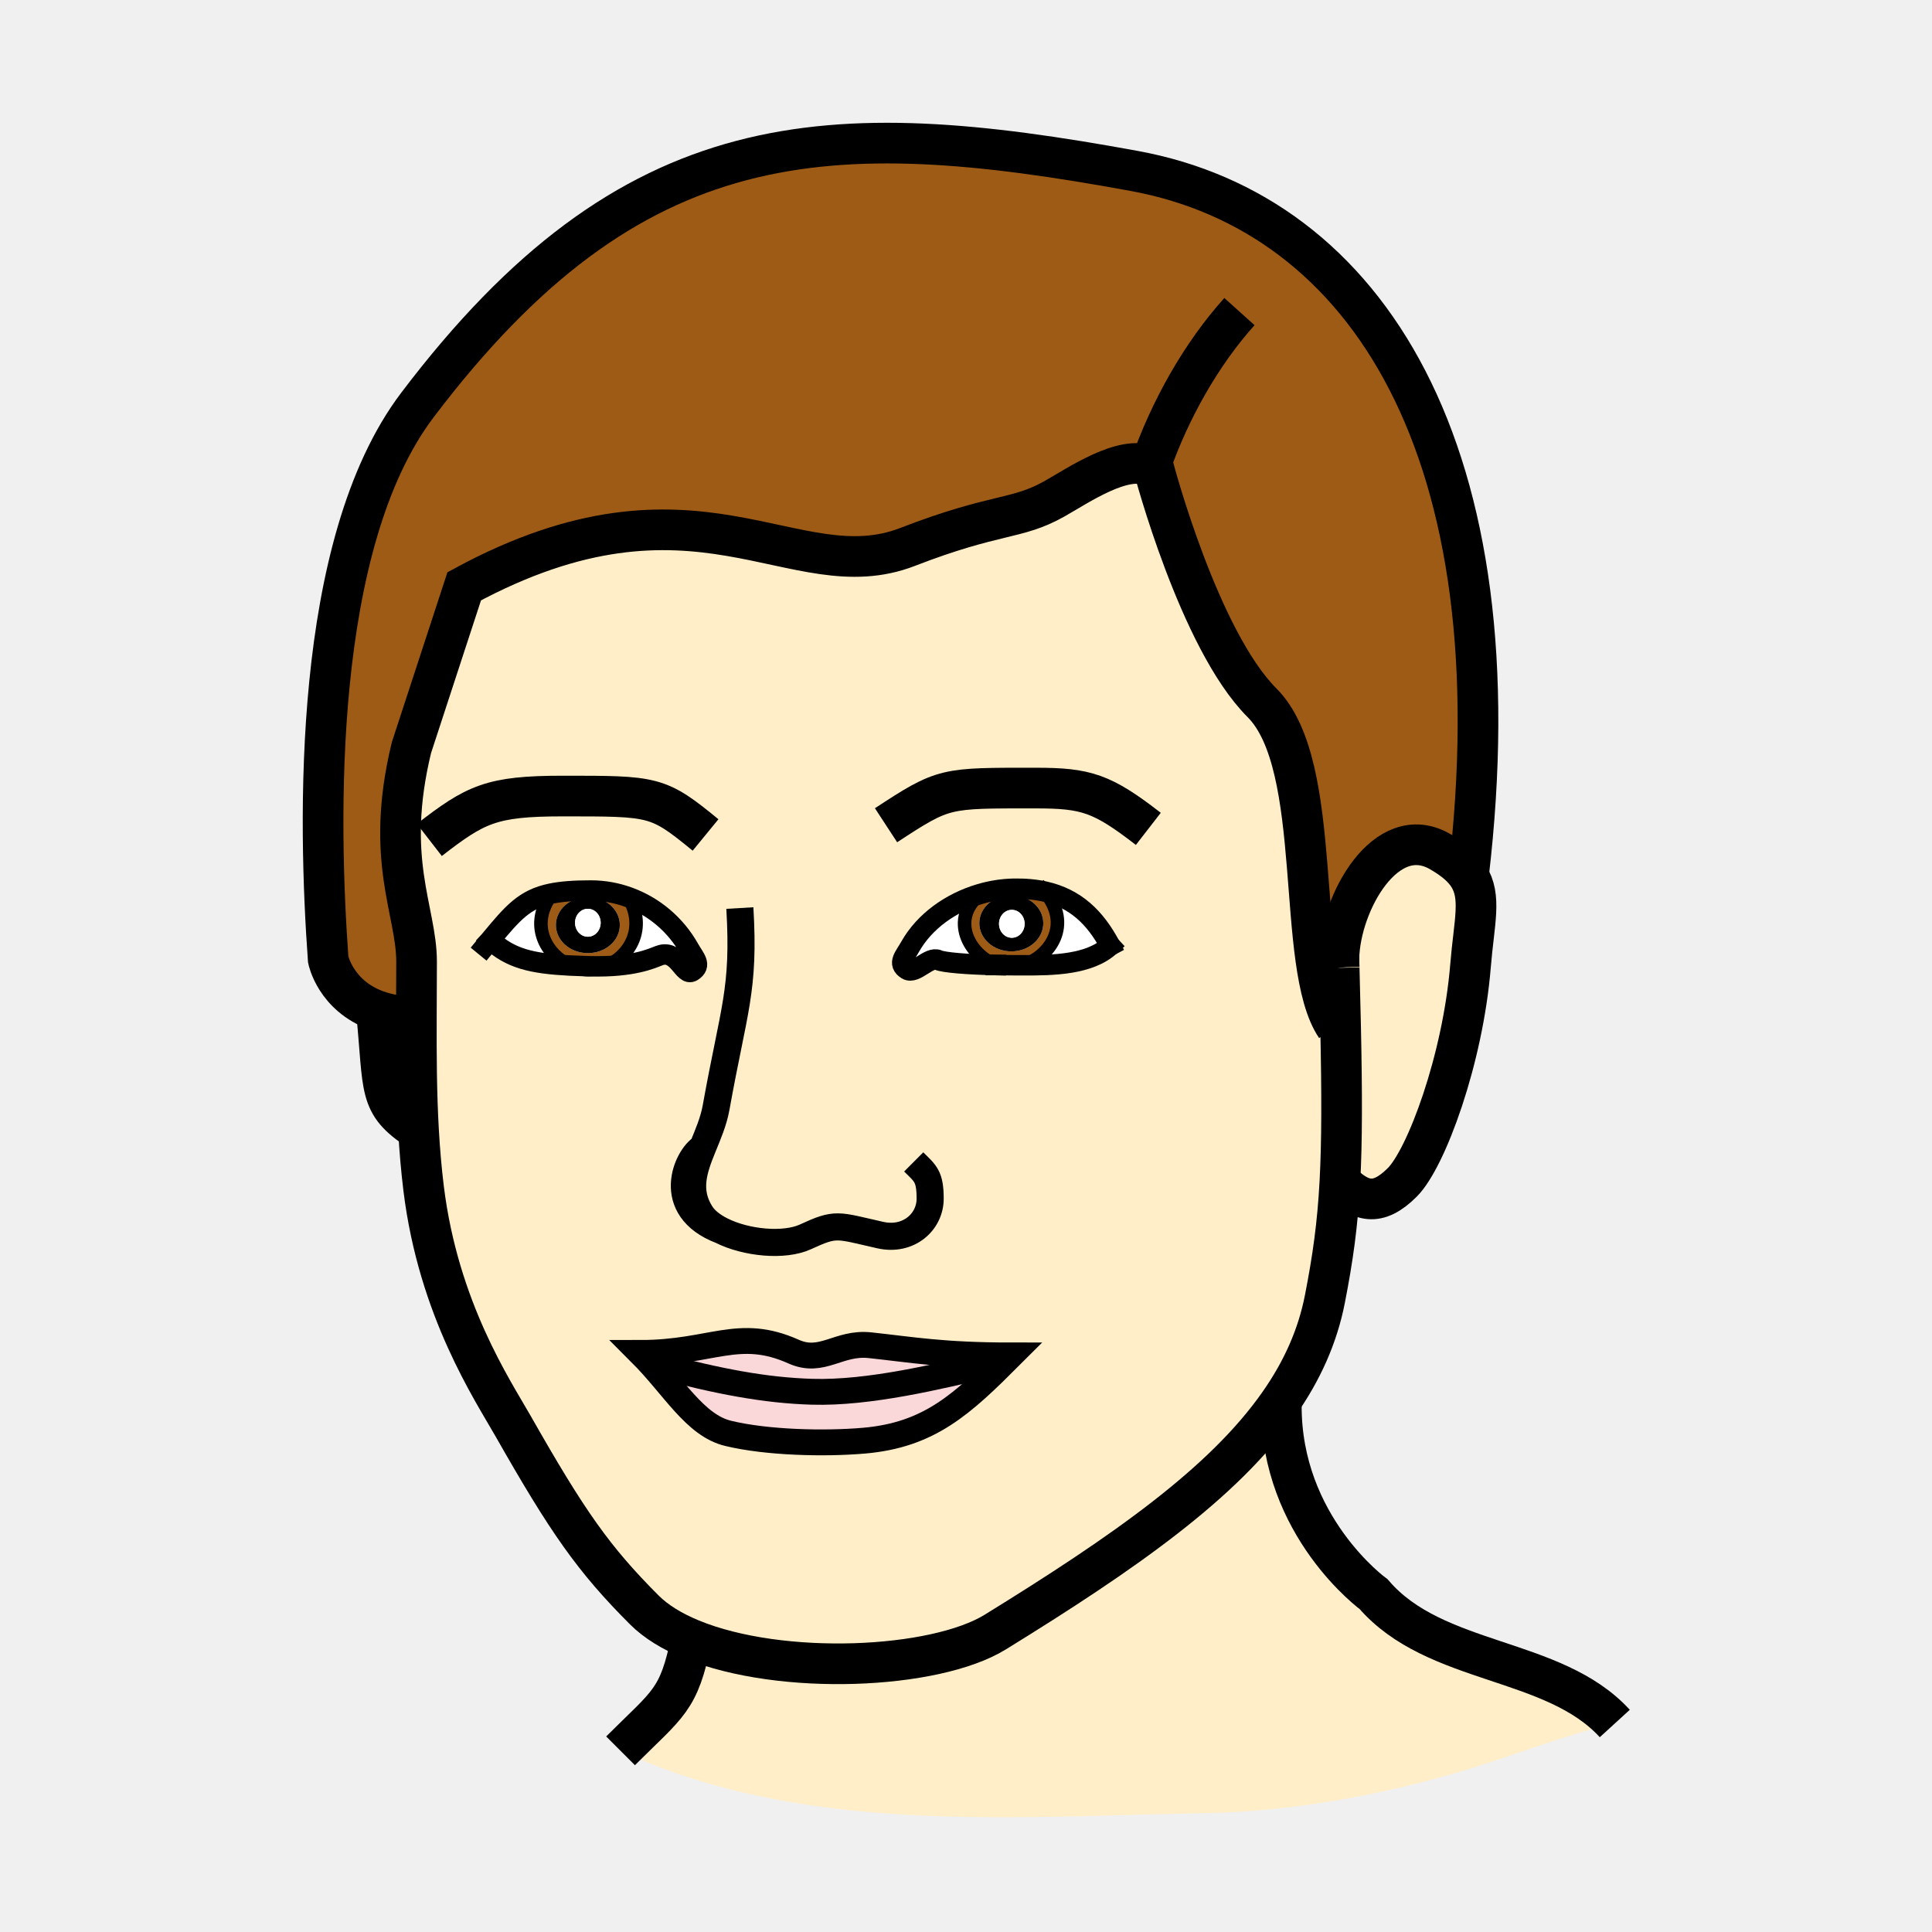
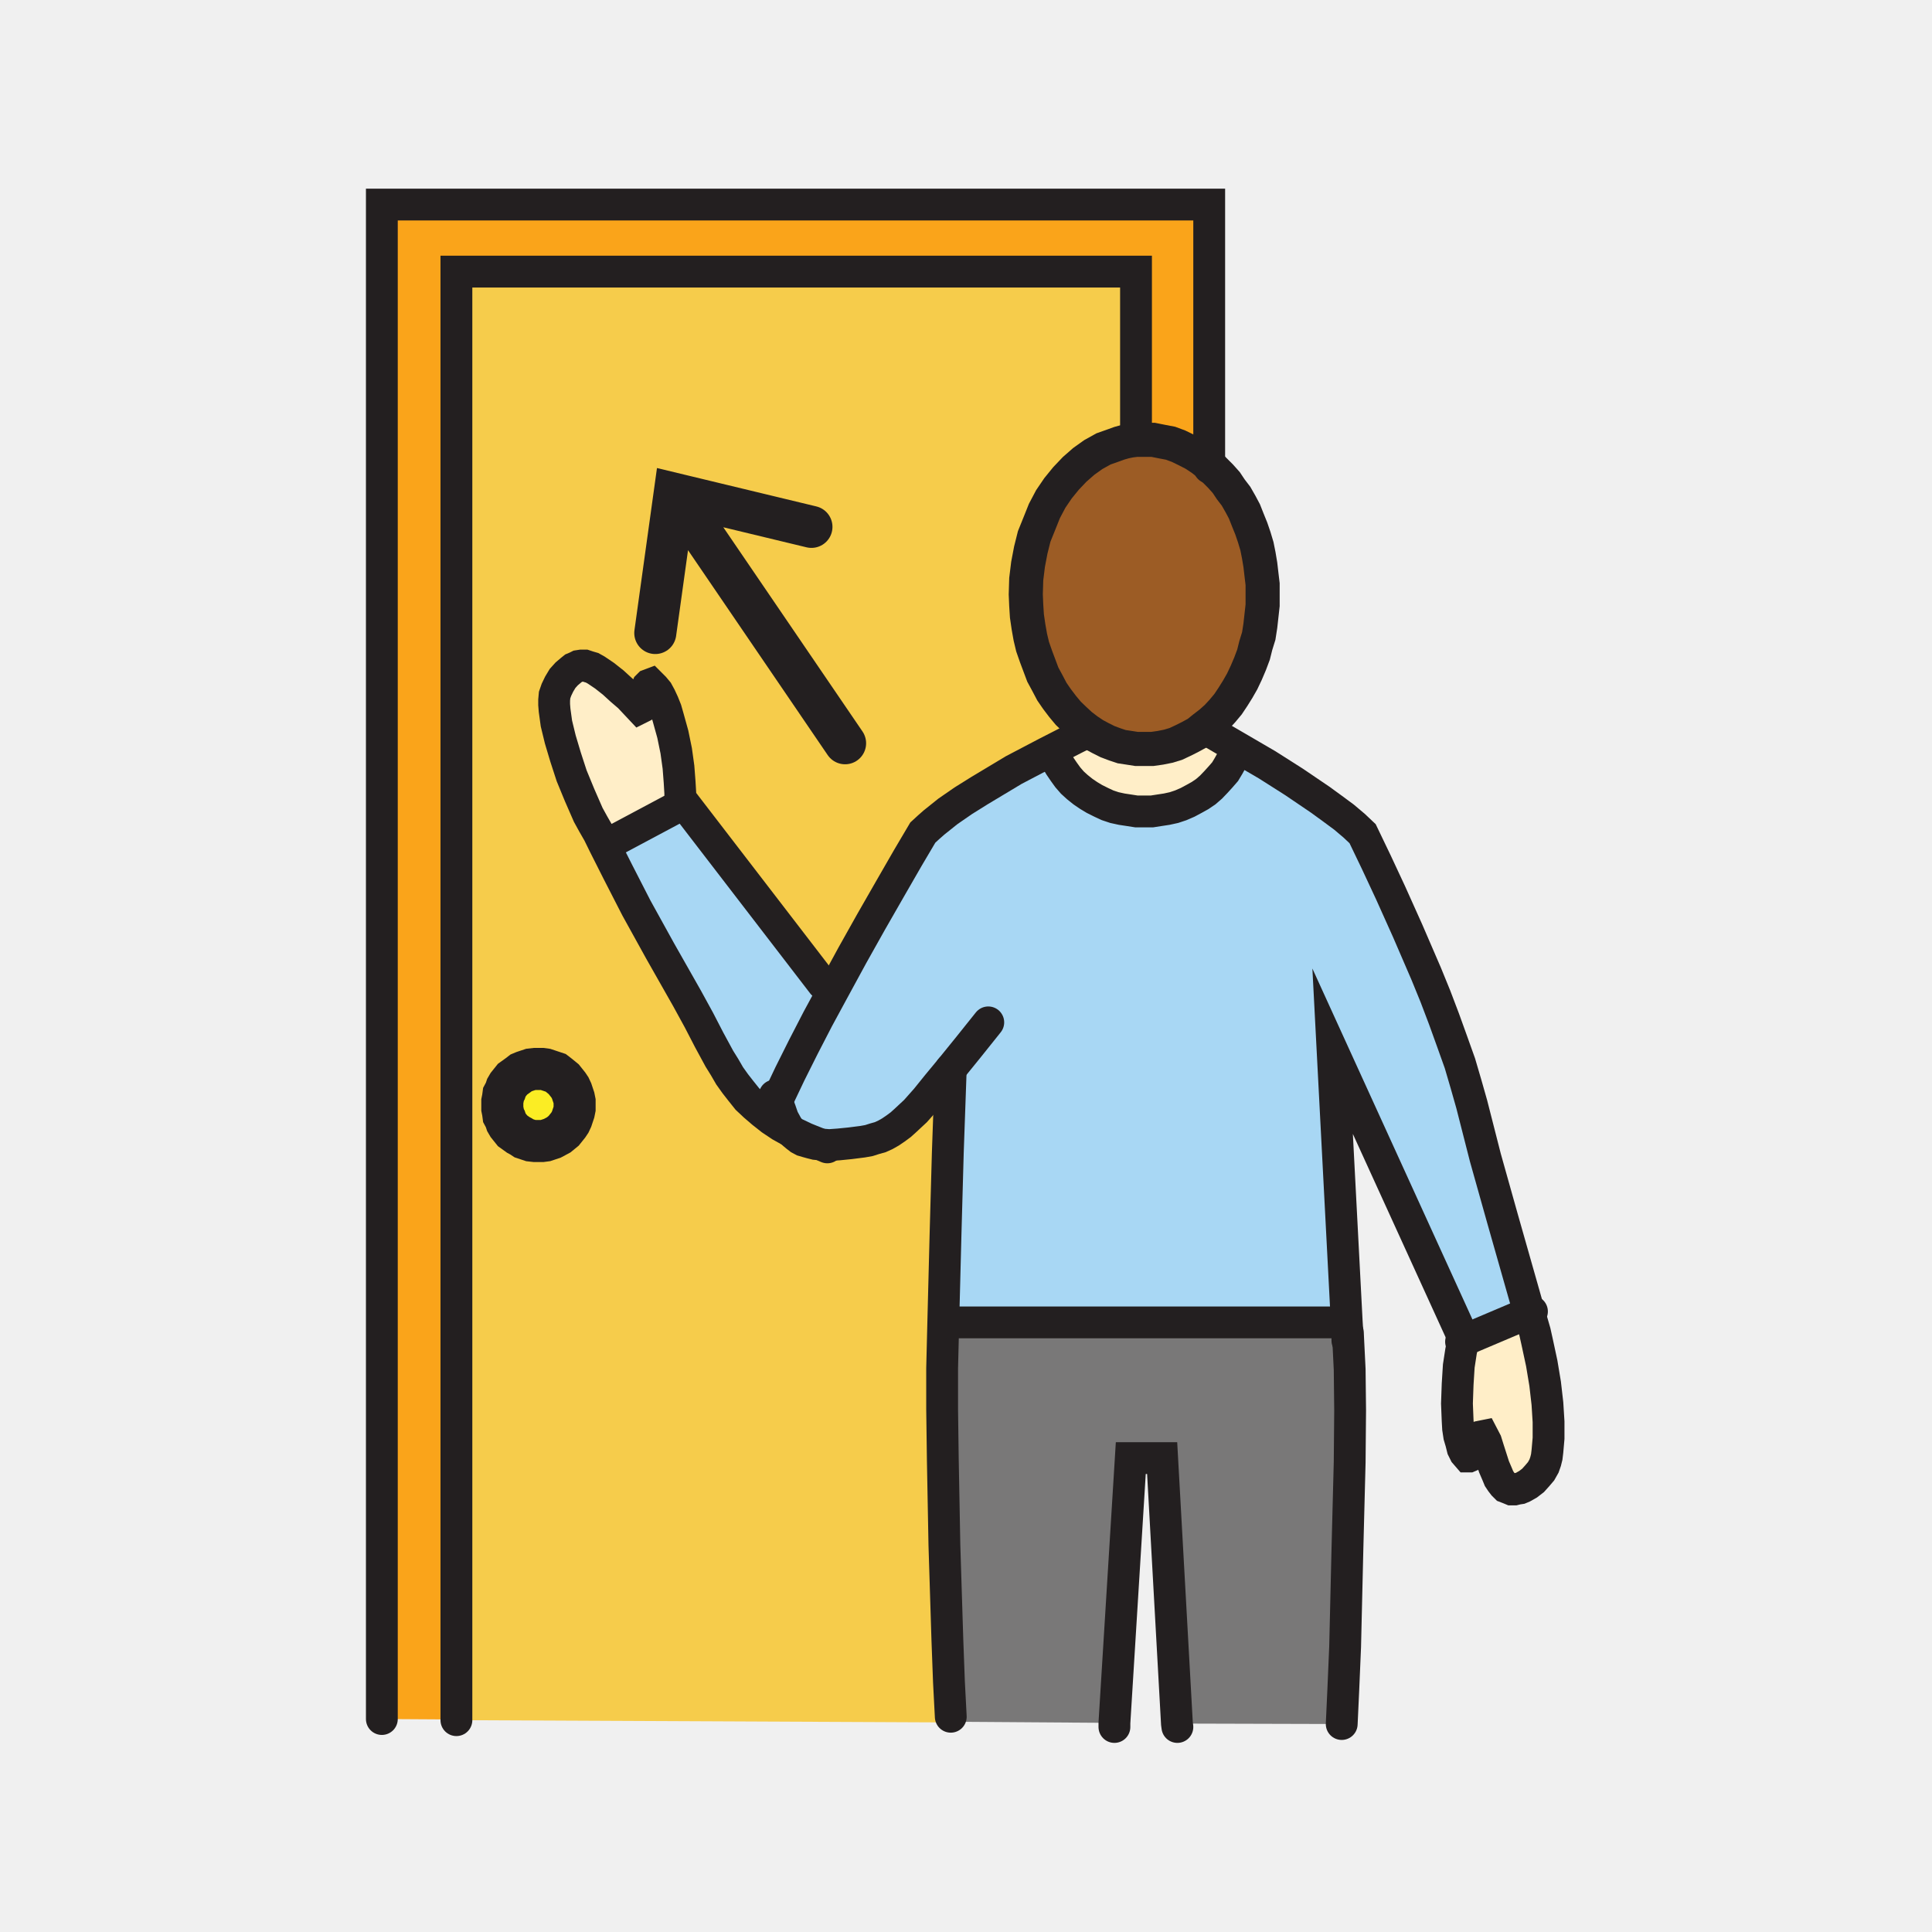
- <svg xmlns="http://www.w3.org/2000/svg" width="850.394" height="850.394" viewBox="0 0 850.394 850.394" overflow="visible">
-   <path d="M304.3 721.58c-8.37-3.44-15.49-7.74-20.71-12.96-22.3-22.3-33.77-38.73-57.62-80.69-9.17-16.13-32.98-51.689-39.51-104.84-1.04-8.49-1.76-17.02-2.24-25.55-.95-16.75-1.01-33.51-.95-49.96.03-8.2.09-16.32.09-24.32 0-22.45-14.26-44.75-2.26-94.16l23.23-71.03c102.4-55.5 144.85 2.12 195.12-17.32 39.14-15.15 47.88-11.76 64.59-21.15 10.729-6.04 30.479-19.67 42.25-14.44.51.23 1.01.49 1.49.79 0 0 19.88 75.56 47.72 103.4 27.84 27.84 14.23 115.38 32.54 142.57l2.04-.05c.64 29.89.63 50.729-.3 68.14-1 18.92-3.09 33.78-6.62 51.8-3.22 16.49-10.05 31.591-20.08 45.931-24.561 35.14-68.29 65.66-125 100.63-26.62 16.409-94.17 19.479-133.78 3.209zm-22.41-126.07c14.76 14.76 23.87 31.86 38.64 35.41 17.08 4.12 42.3 4.7 59.63 3.22 28.96-2.489 43.3-15.989 64.84-37.529-30.15 0-43.75-2.54-62.1-4.5-13.85-1.48-21 8.439-33.57 2.819-24.3-10.86-35.93.58-67.44.58zm27.36-90.38c-6.8 3.86-17.28 26.72 8.22 36.47-3.96-2-7.17-4.52-9.03-7.479-6.3-10.031-3.14-19.281.81-28.991zm-93.44-91.4l.02.01c8.85 8.19 18.21 10.38 34.99 11.25 2.59 1.16 5.38 1.8 8.18 1.8 2.65 0 5.25-.53 7.67-1.5 15.93-.54 21.94-4.35 24.42-4.96 7.42-1.84 9.91 9.51 13.59 7.22 4.33-2.67 1.05-5.71-1.43-10.1-5.9-10.44-15.37-18.43-26.45-22.48a48.202 48.202 0 0 0-16.68-2.99c-7.4 0-13.05.41-17.68 1.38-11.59 2.43-16.73 8.4-26.63 20.37zm244.07-21.3c-4.149-.93-8.74-1.35-13.87-1.24-4.89.11-9.83.9-14.6 2.31-12.81 3.77-24.43 11.94-30.77 23.16-2.45 4.39-5.74 7.42-1.42 10.109 3.67 2.261 9.79-6.029 13.75-4.189 2.24 1.05 12.55 1.95 25.49 2.21h.01c1.9.69 3.88 1.07 5.851 1.07 2.02 0 4.069-.34 6.06-.99 13.021.05 29.19-.2 38.28-8.63-6.621-12.46-15.331-20.79-28.781-23.81z" fill="#ffeec8" class="aac-skin-fill" />
-   <path d="M320.53 630.92c-14.77-3.55-23.88-20.65-38.64-35.41 31.51 0 43.14-11.439 67.44-.58 12.57 5.62 19.72-4.3 33.57-2.819 18.35 1.96 31.95 4.5 62.1 4.5-21.54 21.54-35.88 35.04-64.84 37.529-17.33 1.48-42.55.9-59.63-3.22z" fill="#fad7d9" />
-   <path d="M450.38 424.87c11.86-3.78 21.64-18 9.5-32.44 13.45 3.02 22.16 11.35 28.78 23.81-9.09 8.43-25.26 8.68-38.28 8.63zM399.22 426.77c-4.32-2.689-1.03-5.72 1.42-10.109 6.34-11.22 17.96-19.39 30.77-23.16-13.55 11.08-4.73 27.07 7.05 31.29-12.94-.26-23.25-1.16-25.49-2.21-3.96-1.841-10.08 6.449-13.75 4.189z" fill="#fff" />
-   <path d="M445.15 393.99c-7.79 0-14.091 5.54-14.091 12.37 0 6.85 6.301 12.4 14.091 12.4 7.77 0 14.069-5.55 14.069-12.4.001-6.83-6.299-12.37-14.069-12.37zm-13.74-.49c4.77-1.41 9.71-2.2 14.6-2.31 5.13-.11 9.721.31 13.87 1.24 12.14 14.44 2.36 28.66-9.5 32.44-1.54 0-3.04-.01-4.479-.01-2.54 0-5.03-.03-7.431-.07h-.01c-11.78-4.22-20.6-20.21-7.05-31.29z" fill="#9e5b16" />
-   <path d="M444.32 425.86c-1.971 0-3.95-.38-5.851-1.07 2.4.04 4.891.07 7.431.07 1.439 0 2.939.01 4.479.01-1.989.65-4.039.99-6.059.99zM250.82 424.99c-16.78-.87-26.14-3.06-34.99-11.25l-.02-.01c9.9-11.97 15.04-17.94 26.63-20.37l.13.59c-9.57 12.99-2.36 26.31 8.25 31.04zM303.25 417.45c2.48 4.39 5.76 7.43 1.43 10.1-3.68 2.29-6.17-9.06-13.59-7.22-2.48.61-8.49 4.42-24.42 4.96 10.64-4.23 17.83-16.88 10.07-30.15l.06-.17c11.08 4.05 20.55 12.04 26.45 22.48zM259 426.79c-2.8 0-5.59-.64-8.18-1.8 2.55.13 5.27.23 8.18.31 2.78.08 5.34.07 7.67-.01-2.42.97-5.02 1.5-7.67 1.5z" fill="#fff" />
-   <path d="M242.44 393.36c4.63-.97 10.28-1.38 17.68-1.38 5.78 0 11.42 1.05 16.68 2.99l-.06.17c7.76 13.27.57 25.92-10.07 30.15-2.33.08-4.89.09-7.67.01-2.91-.08-5.63-.18-8.18-.31-10.61-4.73-17.82-18.05-8.25-31.04l-.13-.59zm30.38 13.79c0-6.82-6.28-12.37-14.06-12.37s-14.07 5.55-14.07 12.37c0 6.85 6.29 12.38 14.07 12.38s14.06-5.53 14.06-12.38z" fill="#9e5b16" />
-   <path d="M258.76 394.78c7.78 0 14.06 5.55 14.06 12.37 0 6.85-6.28 12.38-14.06 12.38s-14.07-5.53-14.07-12.38c0-6.82 6.29-12.37 14.07-12.37zm5.63 11.38c0-3.39-2.52-6.14-5.64-6.14s-5.64 2.75-5.64 6.14c0 3.4 2.52 6.15 5.64 6.15s5.64-2.75 5.64-6.15zM445.15 393.99c7.77 0 14.069 5.54 14.069 12.37 0 6.85-6.3 12.4-14.069 12.4-7.79 0-14.091-5.55-14.091-12.4.001-6.83 6.301-12.37 14.091-12.37zm5.85 12.63c0-3.39-2.52-6.14-5.63-6.14-3.13 0-5.64 2.75-5.64 6.14 0 3.4 2.51 6.15 5.64 6.15 3.11 0 5.63-2.75 5.63-6.15z" />
-   <path d="M439.73 406.62c0-3.39 2.51-6.14 5.64-6.14 3.11 0 5.63 2.75 5.63 6.14 0 3.4-2.52 6.15-5.63 6.15-3.13 0-5.64-2.75-5.64-6.15zM253.11 406.16c0-3.39 2.52-6.14 5.64-6.14s5.64 2.75 5.64 6.14c0 3.4-2.52 6.15-5.64 6.15s-5.64-2.75-5.64-6.15z" fill="#fff" />
-   <path d="M710.77 758.62c-24.06 5.57-43.63 13.93-67.09 20.91-35.97 10.71-75.62 17.89-113.22 18.55-86.33 1.53-177.2 9.61-257.31-27.43 20.99-20.99 25.66-21.95 31.15-49.07 39.61 16.27 107.16 13.2 133.78-3.21 56.71-34.97 100.439-65.49 125-100.63l.91.63c-.32 53.63 40.649 83.35 40.649 83.35 27.091 31.46 79.191 27.41 106.131 56.9zM646.34 385.53c5.93 9.22 2.5 20.27.93 39.55-3.359 41.229-19.46 84.76-30.029 95.34-10.92 10.92-18.46 8.59-27.46-.41.93-17.41.939-38.25.3-68.14-.17-7.94-.38-16.521-.63-25.851-.01-.069-.01-.129-.01-.2-.04-1.32-.07-2.66-.11-4.02.54-24.51 20.79-60.59 44.49-46.99 6.199 3.561 10.129 6.991 12.519 10.721z" fill="#ffeec8" class="aac-skin-fill" />
-   <path d="M506.29 205.16c-11.771-5.23-31.521 8.4-42.25 14.44-16.71 9.39-25.45 6-64.59 21.15-50.27 19.44-92.72-38.18-195.12 17.32L181.1 329.1c-12 49.41 2.26 71.71 2.26 94.16 0 8-.06 16.12-.09 24.32-7.06 0-12.86-1.1-17.62-2.83-18.09-6.6-21.19-22.42-21.19-22.42-4.33-60.18-7.24-182.65 39.29-244.08C278.25 53.47 364.17 50.49 499.24 75.24 601.64 94 668.4 198.62 646.34 385.53c-2.39-3.73-6.32-7.16-12.52-10.72-23.7-13.6-43.95 22.48-44.49 46.99-.03 1.38.01 2.73.11 4.02 0 .07 0 .13.01.2.25 9.33.46 17.91.63 25.851l-2.04.05c-18.31-27.19-4.7-114.73-32.54-142.57-27.84-27.84-47.72-103.4-47.72-103.4a12.37 12.37 0 0 0-1.49-.791z" fill="#9e5b16" class="aac-hair-fill" />
-   <g fill="none" stroke="#000">
-     <path d="M310.56 367.52c-21.08-17.27-22.57-17.13-62.95-17.13-31.37 0-38.3 3.57-58.62 19.32" stroke-width="17.895" />
-     <path d="M213.52 416.5c.79-.96 1.55-1.88 2.29-2.77 9.9-11.97 15.04-17.94 26.63-20.37 4.63-.97 10.28-1.38 17.68-1.38 5.78 0 11.42 1.05 16.68 2.99 11.08 4.05 20.55 12.04 26.45 22.48 2.48 4.39 5.76 7.43 1.43 10.1-3.68 2.29-6.17-9.06-13.59-7.22-2.48.61-8.49 4.42-24.42 4.96-2.33.08-4.89.09-7.67.01-2.91-.08-5.63-.18-8.18-.31-16.78-.87-26.14-3.06-34.99-11.25" stroke-width="9" stroke-linecap="square" stroke-miterlimit="10" />
-     <path d="M276.74 395.14c7.76 13.27.57 25.92-10.07 30.15-2.42.97-5.02 1.5-7.67 1.5-2.8 0-5.59-.64-8.18-1.8-10.61-4.73-17.82-18.05-8.25-31.04" stroke-width="5.965" stroke-linecap="square" stroke-miterlimit="10" />
-     <path d="M438.47 424.79c2.4.04 4.891.07 7.431.07 1.439 0 2.939.01 4.479.01 13.021.05 29.19-.2 38.28-8.63" stroke-width="9" stroke-linecap="square" stroke-miterlimit="10" />
-     <path d="M488.66 416.24c-6.62-12.46-15.33-20.79-28.78-23.81-4.149-.93-8.74-1.35-13.87-1.24-4.89.11-9.83.9-14.6 2.31-12.81 3.77-24.43 11.94-30.77 23.16-2.45 4.39-5.74 7.42-1.42 10.109 3.67 2.261 9.79-6.029 13.75-4.189 2.24 1.05 12.55 1.95 25.49 2.21" stroke-width="9" stroke-linecap="square" stroke-miterlimit="10" />
-     <path d="M438.47 424.79c1.9.69 3.88 1.07 5.851 1.07 2.02 0 4.069-.34 6.06-.99 11.86-3.78 21.64-18 9.5-32.44-.24-.29-.5-.58-.76-.87" stroke-width="5.965" stroke-linecap="square" stroke-miterlimit="10" />
-     <path stroke-width="9" stroke-linecap="square" stroke-miterlimit="10" d="M438.46 424.79h.01" />
-     <path d="M431.65 393.3c-.08.06-.16.13-.24.2-13.55 11.08-4.73 27.07 7.05 31.29" stroke-width="5.965" stroke-linecap="square" stroke-miterlimit="10" />
-     <path d="M646.34 385.53C668.4 198.62 601.64 94 499.24 75.24 364.17 50.49 278.25 53.47 183.75 178.25c-46.53 61.43-43.62 183.9-39.29 244.08 0 0 3.1 15.82 21.19 22.42 4.76 1.73 10.56 2.83 17.62 2.83M589.44 425.82c-.04-1.32-.07-2.66-.11-4.02-.01-.36-.021-.73-.03-1.1" stroke-width="17.895" />
-     <path d="M588.04 451.92c-18.31-27.19-4.7-114.73-32.54-142.57-27.84-27.84-47.72-103.4-47.72-103.4-.48-.3-.98-.56-1.49-.79-11.771-5.23-31.521 8.4-42.25 14.44-16.71 9.39-25.45 6-64.59 21.15-50.27 19.44-92.72-38.18-195.12 17.32L181.1 329.1c-12 49.41 2.26 71.71 2.26 94.16 0 8-.06 16.12-.09 24.32-.06 16.45 0 33.21.95 49.96.48 8.53 1.2 17.06 2.24 25.55 6.53 53.15 30.34 88.71 39.51 104.84 23.85 41.96 35.32 58.391 57.62 80.69 5.22 5.22 12.34 9.52 20.71 12.96 39.61 16.27 107.16 13.2 133.78-3.21 56.71-34.97 100.439-65.49 125-100.63 10.03-14.34 16.86-29.44 20.08-45.931 3.53-18.02 5.62-32.88 6.62-51.8.93-17.41.939-38.25.3-68.14-.17-7.94-.38-16.521-.63-25.851M506.29 205.16c8.66-24.79 22.46-49.33 39.27-68.01" stroke-width="17.895" />
-     <path d="M281.89 595.51c14.76 14.76 23.87 31.86 38.64 35.41 17.08 4.12 42.3 4.7 59.63 3.22 28.96-2.489 43.3-15.989 64.84-37.529-30.15 0-43.75-2.54-62.1-4.5-13.85-1.48-21 8.439-33.57 2.819-24.3-10.86-35.93.58-67.44.58z" stroke-width="11.381" />
-     <path d="M289.47 600.97c26.88 7.09 47.21 11.011 67.95 11.63 25.06.75 55.74-6.72 78.85-12.18" stroke-width="11.381" />
-     <path d="M325.66 399.69c2.12 36.3-2.62 44.12-10.46 87.81-1.11 6.19-3.66 11.99-5.95 17.63-3.95 9.71-7.11 18.96-.81 28.99 1.86 2.96 5.07 5.479 9.03 7.479 11.02 5.57 27.8 7.091 37.07 2.811 13.68-6.311 13.76-5.08 32.93-.771 12.43 2.78 21.95-5.77 21.95-16.029 0-9.931-2.14-11.091-7.24-16.181M309.25 505.13c-6.8 3.86-17.28 26.72 8.22 36.47" stroke-width="11.93" />
-     <path d="M390 363.24c25.71-16.81 25.56-16.36 65.99-16.36 22.069 0 29.149 2.22 49.46 17.96M589.45 426.02c-.01-.069-.01-.129-.01-.2a40.121 40.121 0 0 1-.11-4.02c.54-24.51 20.79-60.59 44.49-46.99 6.199 3.56 10.13 6.99 12.52 10.72 5.93 9.22 2.5 20.27.93 39.55-3.359 41.229-19.46 84.76-30.029 95.34-10.92 10.92-18.46 8.59-27.46-.41M165.41 442.44c.08.779.16 1.55.24 2.31 3.55 35.39.42 40.79 18.57 52.79M563.99 618.37c-.32 53.63 40.649 83.35 40.649 83.35 27.091 31.46 79.19 27.41 106.13 56.9M304.55 720.32c-.08.43-.17.85-.25 1.26-5.49 27.12-10.16 28.08-31.15 49.07" stroke-width="17.895" />
-   </g>
-   <path fill="none" d="M0 0h850.394v850.394H0z" />
+ <svg xmlns="http://www.w3.org/2000/svg" id="Layer_1" viewBox="0 0 850 850">
+   <style>.st0{fill:#a8d7f4}.st1{fill:#ffeec8}.st2{fill:#f6cc4b}.st3{fill:#797878}.st4{fill:#9c5c25}.st5{fill:#faa41a}.st6{fill:#fbed24}.st7,.st8,.st9{fill:none;stroke:#231f20;stroke-width:14;stroke-linecap:round;stroke-miterlimit:10}.st8,.st9{stroke-width:18.5}.st9{stroke-width:15}</style>
+   <path class="st0" d="M341.8 484.5l5.7-12 6-12 6.3-12.2 6.5-12 8.7-16 8.3-14.8 9-15.7 7.2-12.5 6.5-11 2.5-2.3 2.5-2.2 6-4.8 6.8-4.7 7.2-4.5 7.5-4.5 7.5-4.5 14.3-7.5 3.2.5 1.3 2.7 1.5 2.5 1.7 2.5 1.8 2.5 2 2.3 2.2 2 2.5 2 2.5 1.7 2.5 1.5 3 1.5 2.8 1.3 3 1 3.2.7 3.3.5 3.2.5h6.8l3.2-.5 3.3-.5 3.2-.7 3-1 3-1.3 2.8-1.5 2.7-1.5 2.5-1.7 2.3-2 2.2-2.3 2-2.2 2-2.3 1.5-2.5 1.5-2.7 1.3-2.8 1-2.7 13.2 7.7 11.8 7.5 11.5 7.8 5.5 4 5 3.7 4.5 3.8 3.7 3.5 6 12.5 6.3 13.5 7.5 16.7 8.2 19 4 9.8 3.8 10 3.5 9.7 3.5 9.8 2.7 9.2 2.5 8.8 6 23.5L661 536l11.8 41.5-29 12.3.2-.8-57.7-126.5 6.2 119-2.5.3H415l1-39 1-35.8 1.3-36.7-5.8 7-5 6.2-4.7 5.3-4.5 4.2-2 1.8-2.3 1.7-2.2 1.5-2.3 1.3-2.2 1-2.5.7-2.5.8-2.8.5-5.5.7-5 .5-4.2.3-3.8-.3-6.7-2.7-6.3-3-1.7-2.5-1.8-3.3-1.2-3.5z" />
+   <path class="st0" d="M340.8 482l.3.3-.3-.3zm25.5-45.7l-6.5 12-6.3 12.3-6 12-5.8 12 1.5 4 1.3 3.5 1.8 3.3 1.8 2.5-4.5-2.5-4.3-2.8-3.8-3-3.5-3-3.3-3-2.7-3.6-2.5-3.3-2.5-3.5-2.3-3.8-2.3-3.8-4.5-8.3-4.5-8.8-5.3-9.5-11.8-20.8-10.5-19-8.3-16L266 372l.5-.3 30-16 4-3 61.5 80 4.3 3.6zM340.8 482l.2.3z" />
+   <path class="st1" d="M296.5 355.8l-30 16-.5.2-2.7-5.5-2.3-4-2.2-4-3.8-8.7-3.5-8.5-2.7-8.3-2.3-7.7-1.7-7-.8-5.8-.2-2.5v-2l.2-2.2.8-2.3 1.2-2.5 1.5-2.5 1.8-2 2-1.7 1-.8 1.2-.5 1-.5 1.3-.2h1.5l1.5.5 1.7.5 1.8 1 3.7 2.5 3.8 3 3.5 3.2 3.5 3 4.7 5 1-.5.5-.5.5-.7.5-.8.3-1.5v-3.2l.2-1.5.3-.5.2-.5.5-.5.8-.3 1.5 1.5 1.5 1.8 1.2 2.2 1.3 2.8 1.2 3 1 3.5 2 7.2 1.5 7.3 1 7.2.5 6.5.3 5v2.3l1.2 1.5z" />
+   <path class="st2" d="M361 503.5l3.8.3 4.3-.3 5-.5 5.5-.8 2.8-.5 2.5-.8 2.5-.8 2.3-1 2.3-1.3 2.3-1.5 2.3-1.8 2-1.8 4.5-4.3 4.8-5.3 5-6.3 5.8-7L417 507l-1 35.8-1 39-.5 20.3v18l.3 22.3.8 37.5 1.3 41.5.8 18.8.8 15.3v2.3l-217.5-1v-637h299v69.8l.3 4.3-2.5.3-2.5.5-2.5.8-2.3.8-4.8 1.8-4.7 1.9-4.3 3-4 3.5-3.8 4-3.5 4.3-3.3 4.8-2.8 5.3-2.3 5.5-2 5.6-1.5 6-1.3 6.3-.8 6.5-.3 6.8.3 4.8.3 4.8.8 4.8.8 4.5 1 4.3 1.5 4.3 1.5 4 1.5 4 2 3.8 2 3.8 2.3 3.3 2.5 3.3 2.5 3 2.8 2.8 2.8 2.5 3 2.3-.5 1-5 2.5-12.8 6.5-14.3 7.5-7.5 4.5-7.5 4.5-7.3 4.5-6.8 4.1-6 4.8-2.5 2.3-2.5 2.3-6.5 11-7.3 12.5-9 15.8-8.3 14.8-8.8 16-4.3-3.5-61.5-80-1.3-1.5V349l-.3-5-.5-6.5-1-7.3-1.2-7.2-2-7.3-1-3.5-1.3-3-1.3-2.8-1.3-2.3-1.5-1.8-1.5-1.5-.8.3-.5.5-.3.5-.3.5-.3 1.5v3.3l.1 1.6-.5.8-.5.8-.5.5-1 .5-4.8-5-3.5-3-3.5-3.3-3.8-3-3.8-2.5-1.8-1-1.8-.5-1.5-.5h-1.5l-1.3.3-1 .5-1.3.5-1 .8-2 1.8-1.8 2-1.1 2.3-1.3 2.5-.8 2.3-.3 2.3v2l.3 2.5.8 5.8 1.8 7 2.3 7.8 2.8 8.3 3.5 8.5 3.8 8.8 2.3 4 2.3 4 2.8 5.5 5.8 11.5 8.3 16 10.5 19 11.8 20.8 5.3 9.5 4.5 8.8 4.5 8.3 2.3 3.8 2.3 3.8 2.5 3.5 2.5 3.3 2.8 3.5 3.3 3 3.5 3 3.8 3 4.3 2.8 4.5 2.5 1.3 1.3 1.3 1 1.3 1 1.5.8 1.8.5 1.8.5 2 .5 1.2-.5zm-108.2-17.2v-1.8l-.3-1.5-.5-1.5-.5-1.5-.8-1.5-.8-1.3-2-2.5-2.3-1.8-1.3-1-1.5-.5-1.5-.5-1.5-.5-1.5-.3H235l-1.8.3-1.2.6-1.5.5-1.3.5-1.3 1-2.5 1.8-2 2.5-.8 1.3-.5 1.5-.8 1.5-.3 1.5-.3 1.5v3.3l.3 1.5.3 1.5.8 1.5.5 1.5.8 1.3 2 2.5 2.5 1.8 1.3.8 1.3.8 1.5.5 1.5.5 1.8.3h3.3l1.5-.3 1.5-.5 1.5-.5 1.5-.8 1.3-.8 2.3-1.8 2-2.5.8-1.3.8-1.5.5-1.5.5-1.5.3-1.5v-1.6h-.3z" />
+   <path class="st1" d="M674 581.5l1.3 4.5 1 4.5 2 9.3 1.5 9 1 8.7.5 8v7.3l-.5 5.7-.3 2.5-.5 2-.7 2-1.3 2.3-1.7 2-1.8 2-2.2 1.7-2.3 1.3-1.2.5-1.3.2-1.2.3H665l-1.2-.5-1.3-.5-1-1-1-1.3-1-1.5-.7-1.7-1.5-3.5-2.5-7.8-1-3.2-1.3-2.5-1 .2-.7.5-.5.5-.5.5-.8 1.5-.5 1.8-.2 1.5-.5 1.2-.5.5-.3.5-.7.3h-.5l-1.3-1.5-1-2-.7-2.8-.8-2.7-.5-3.3-.2-3.5-.3-7.5.3-8.5.5-8 1-6.5 1-4.7 29-12.3z" />
+   <path class="st3" d="M592.8 586.3h.2l.8 16.2.2 18-.2 22.8-1 38.7-1 42.5-.8 18.8-.7 15.2-72.5-.2-6.5-116.8h-13.8L490.3 758l-72-.5v-2.2l-.8-15.3-.7-18.7-1.3-41.5-.7-37.5-.3-22.3v-18l.5-20.2h175l2.5-.3z" />
+   <path class="st1" d="M544.3 328.8l-1 2.7-1.3 2.8-1.5 2.7-1.5 2.5-2 2.3-2 2.2-2.2 2.3-2.3 2-2.5 1.7-2.7 1.5-2.8 1.5-3 1.3-3 1-3.2.7-3.3.5-3.2.5H500l-3.2-.5-3.3-.5-3.2-.7-3-1-2.8-1.3-3-1.5-2.5-1.5-2.5-1.7-2.5-2-2.2-2-2-2.3-1.8-2.5-1.7-2.5-1.5-2.5-1.3-2.7-3.2-.5 12.7-6.5 5-2.5.5-1 3 2 2.8 1.5 3 1.5 3.2 1.2 3 1 3.3.5 3.2.5h7l3.5-.5 3.5-.7 3.3-1 3.2-1.5 3-1.5 3.3-1.8 2.7-2.2 4.5 2.5z" />
+   <path class="st4" d="M532 204.5l2.5 2.5 2.5 2.5 2.5 2.8 2 3 2.3 3 2 3.5 1.7 3.2 1.5 3.8 1.5 3.7 1.3 3.8 1.2 4 .8 4 .7 4.2.5 4.3.5 4.2v9.3l-.5 4.5-.5 4.5-.7 4.5-1.3 4.2-1 4-1.5 4-1.7 4-1.8 3.8-2 3.5-2 3.2-2.2 3.3-2.5 3-2.5 2.7-2.8 2.5-3 2.3-2.7 2.2-3.3 1.8-3 1.5-3.2 1.5-3.3 1-3.5.7-3.5.5h-7l-3.2-.5-3.3-.5-3-1-3.2-1.2-3-1.5-2.8-1.5-3-2-3-2.3-2.7-2.5-2.8-2.7-2.5-3-2.5-3.3-2.2-3.2-2-3.8-2-3.7-1.5-4-1.5-4-1.5-4.3-1-4.2-.8-4.5-.7-4.8-.3-4.7-.2-4.8.2-6.7.8-6.5 1.2-6.3 1.5-6 2.3-5.7 2.2-5.5 2.8-5.3 3.2-4.7 3.5-4.3 3.8-4 4-3.5 4.2-3 4.5-2.5 4.8-1.7 2.2-.8 2.5-.7 2.5-.5 2.5-.3h7.3l4 .8 3.7.7 3.5 1.3 3.5 1.7 3.5 1.8 3.3 2.2z" />
+   <path class="st5" d="M532 90v114.5l-3.2-2.5-3.3-2.2-3.5-1.8-3.5-1.7-3.5-1.3-3.7-.7-4-.8H500l-.2-4.2v-69.8h-299v637l-32.8-.2V90z" />
+   <path class="st6" d="M236.8 470.3h1.7l1.5.2 1.5.5 1.5.5 1.5.5 1.3 1 2.2 1.8 2 2.5.8 1.2.7 1.5.5 1.5.5 1.5.3 1.5v3.3l-.3 1.5-.5 1.5-.5 1.5-.7 1.5-.8 1.2-2 2.5-2.2 1.8-1.3.7-1.5.8-1.5.5-1.5.5-1.5.2h-3.2l-1.8-.2-1.5-.5-1.5-.5-1.2-.8-1.3-.7-2.5-1.8-2-2.5-.7-1.2-.5-1.5-.8-1.5-.2-1.5-.3-1.5v-3.3l.3-1.5.2-1.5.8-1.5.5-1.5.7-1.2 2-2.5 2.5-1.8 1.3-1 1.2-.5 1.5-.5 1.5-.5 1.8-.2z" />
+   <path class="st7" d="M200.8 756.8V119.5h299v69.8" />
+   <path class="st7" d="M168 756.3V90h364v115.8" />
+   <path class="st8" d="M252.8 486.3v1.5l-.3 1.5-.5 1.5-.5 1.5-.7 1.5-.8 1.2-2 2.5-2.2 1.8-1.3.7-1.5.8-1.5.5-1.5.5-1.5.2h-3.2l-1.8-.2-1.5-.5-1.5-.5-1.2-.8-1.3-.7-2.5-1.8-2-2.5-.7-1.2-.5-1.5-.8-1.5-.2-1.5-.3-1.5v-3.3l.3-1.5.2-1.5.8-1.5.5-1.5.7-1.2 2-2.5 2.5-1.8 1.3-1 1.2-.5 1.5-.5 1.5-.5 1.8-.2h3.2l1.5.2 1.5.5 1.5.5 1.5.5 1.3 1 2.2 1.8 2 2.5.8 1.2.7 1.5.5 1.5.5 1.5.3 1.5z" />
+   <path class="st7" d="M478 322.3l-5 2.5-12.7 6.5-14.3 7.5-7.5 4.5-7.5 4.5-7.2 4.5-6.8 4.7-6 4.8-2.5 2.2-2.5 2.3-6.5 11-7.2 12.5-9 15.7-8.3 14.8-8.7 16-6.5 12-6.3 12.2-6 12-5.7 12-.3.8M418.3 755.3l-.8-15.3-.7-18.7-1.3-41.5-.7-37.5-.3-22.3v-18l.5-20.2 1-39 1-35.8 1.3-36.7M674 581.5l-1.2-4L661 536l-7.5-26.7-6-23.5-2.5-8.8-2.7-9.2-3.5-9.8-3.5-9.7-3.8-10-4-9.8-8.2-19-7.5-16.7-6.3-13.5-6-12.5-3.7-3.5-4.5-3.8-5-3.7-5.5-4-11.5-7.8-11.8-7.5-13.2-7.7-10.3-6-4.5-2.5M592.8 589.8v-3.5l-.3-4.8-6.2-119L644 589l-.2.8-1 4.7-1 6.5-.5 8-.3 8.5.3 7.5.2 3.5.5 3.3.8 2.7.7 2.8 1 2 1.3 1.5h.5l.7-.3.3-.5.5-.5.5-1.2.2-1.5.5-1.8.8-1.5.5-.5.5-.5.7-.5 1-.2 1.3 2.5 1 3.2 2.5 7.8 1.5 3.5.7 1.7 1 1.5 1 1.3 1 1 1.3.5 1.2.5h1.3l1.2-.3 1.3-.2 1.2-.5 2.3-1.3 2.2-1.7 1.8-2 1.7-2 1.3-2.3.7-2 .5-2 .3-2.5.5-5.7v-7.3l-.5-8-1-8.7-1.5-9-2-9.3-1-4.5-1.3-4.5" />
+   <path class="st7" d="M590.3 758.5l.7-15.2.8-18.8 1-42.5 1-38.7.2-22.8-.2-18-.8-16.2M518 759.8l-.2-1.5-6.5-116.8h-13.8L490.3 758v1.8M418 581.8h172M341.8 484.5l1.5 4 1.2 3.5 1.8 3.3 1.7 2.5 1.3 1.2 1.2 1 1.3 1 1.5.8 1.7.5 1.8.5 2 .5 2.2.2 3.8.3 4.2-.3 5-.5 5.5-.7 2.8-.5 2.5-.8 2.5-.7 2.2-1 2.3-1.3 2.2-1.5 2.3-1.7 2-1.8 4.5-4.2 4.7-5.3 5-6.2 5.8-7 7.7-9.5 8.8-11M340.8 482l.2.3-.2-.3v-.2.2" />
+   <path class="st7" d="M263.3 366.5l2.7 5.5 5.8 11.5 8.2 16 10.5 19 11.8 20.8 5.2 9.5 4.5 8.7 4.5 8.3 2.3 3.7 2.2 3.8 2.5 3.5 2.5 3.2 2.8 3.5 3.2 3 3.5 3 3.8 3 4.2 2.8 4.5 2.5 6.3 3 6.7 2.7 3 1.3M362 432.8l-61.5-80-1.2-1.5V349l-.3-5-.5-6.5-1-7.2-1.5-7.3-2-7.2-1-3.5-1.2-3-1.3-2.8-1.2-2.2-1.5-1.8-1.5-1.5-.8.3-.5.5-.2.5-.3.5-.2 1.5v3.2l-.3 1.5-.5.8-.5.7-.5.5-1 .5-4.7-5-3.5-3-3.5-3.2-3.8-3-3.7-2.5-1.8-1-1.7-.5-1.5-.5h-1.5l-1.3.2-1 .5-1.2.5-1 .8-2 1.7-1.8 2-1.5 2.5-1.2 2.5-.8 2.3-.2 2.2v2l.2 2.5.8 5.8 1.7 7 2.3 7.7 2.7 8.3 3.5 8.5 3.8 8.7 2.2 4 2.3 4M266.5 371.8l30-16M674 577l-1.2.5-29 12.3-1 .5M543.3 331.5l-1.3 2.8-1.5 2.7-1.5 2.5-2 2.3-2 2.2-2.2 2.3-2.3 2-2.5 1.7-2.7 1.5-2.8 1.5-3 1.3-3 1-3.2.7-3.3.5-3.2.5H500l-3.2-.5-3.3-.5-3.2-.7-3-1-2.8-1.3-3-1.5-2.5-1.5-2.5-1.7-2.5-2-2.2-2-2-2.3-1.8-2.5-1.7-2.5-1.5-2.5-1.3-2.7" />
+   <path class="st9" d="M532 204.5l2.5 2.5 2.5 2.5 2.5 2.8 2 3 2.3 3 2 3.5 1.7 3.2 1.5 3.8 1.5 3.7 1.3 3.8 1.2 4 .8 4 .7 4.2.5 4.3.5 4.2v9.3l-.5 4.5-.5 4.5-.7 4.5-1.3 4.2-1 4-1.5 4-1.7 4-1.8 3.8-2 3.5-2 3.2-2.2 3.3-2.5 3-2.5 2.7-2.8 2.5-3 2.3-2.7 2.2-3.3 1.8-3 1.5-3.2 1.5-3.3 1-3.5.7-3.5.5h-7l-3.2-.5-3.3-.5-3-1-3.2-1.2-3-1.5-2.8-1.5-3-2-3-2.3-2.7-2.5-2.8-2.7-2.5-3-2.5-3.3-2.2-3.2-2-3.8-2-3.7-1.5-4-1.5-4-1.5-4.3-1-4.2-.8-4.5-.7-4.8-.3-4.7-.2-4.8.2-6.7.8-6.5 1.2-6.3 1.5-6 2.3-5.7 2.2-5.5 2.8-5.3 3.2-4.7 3.5-4.3 3.8-4 4-3.5 4.2-3 4.5-2.5 4.8-1.7 2.2-.8 2.5-.7 2.5-.5 2.5-.3h7.3l4 .8 3.7.7 3.5 1.3 3.5 1.7 3.5 1.8 3.3 2.2z" />
+   <path class="st8" d="M371.8 327l-74.3-109M357 231.8l-60.2-14.5-8.5 61.2" />
</svg>
